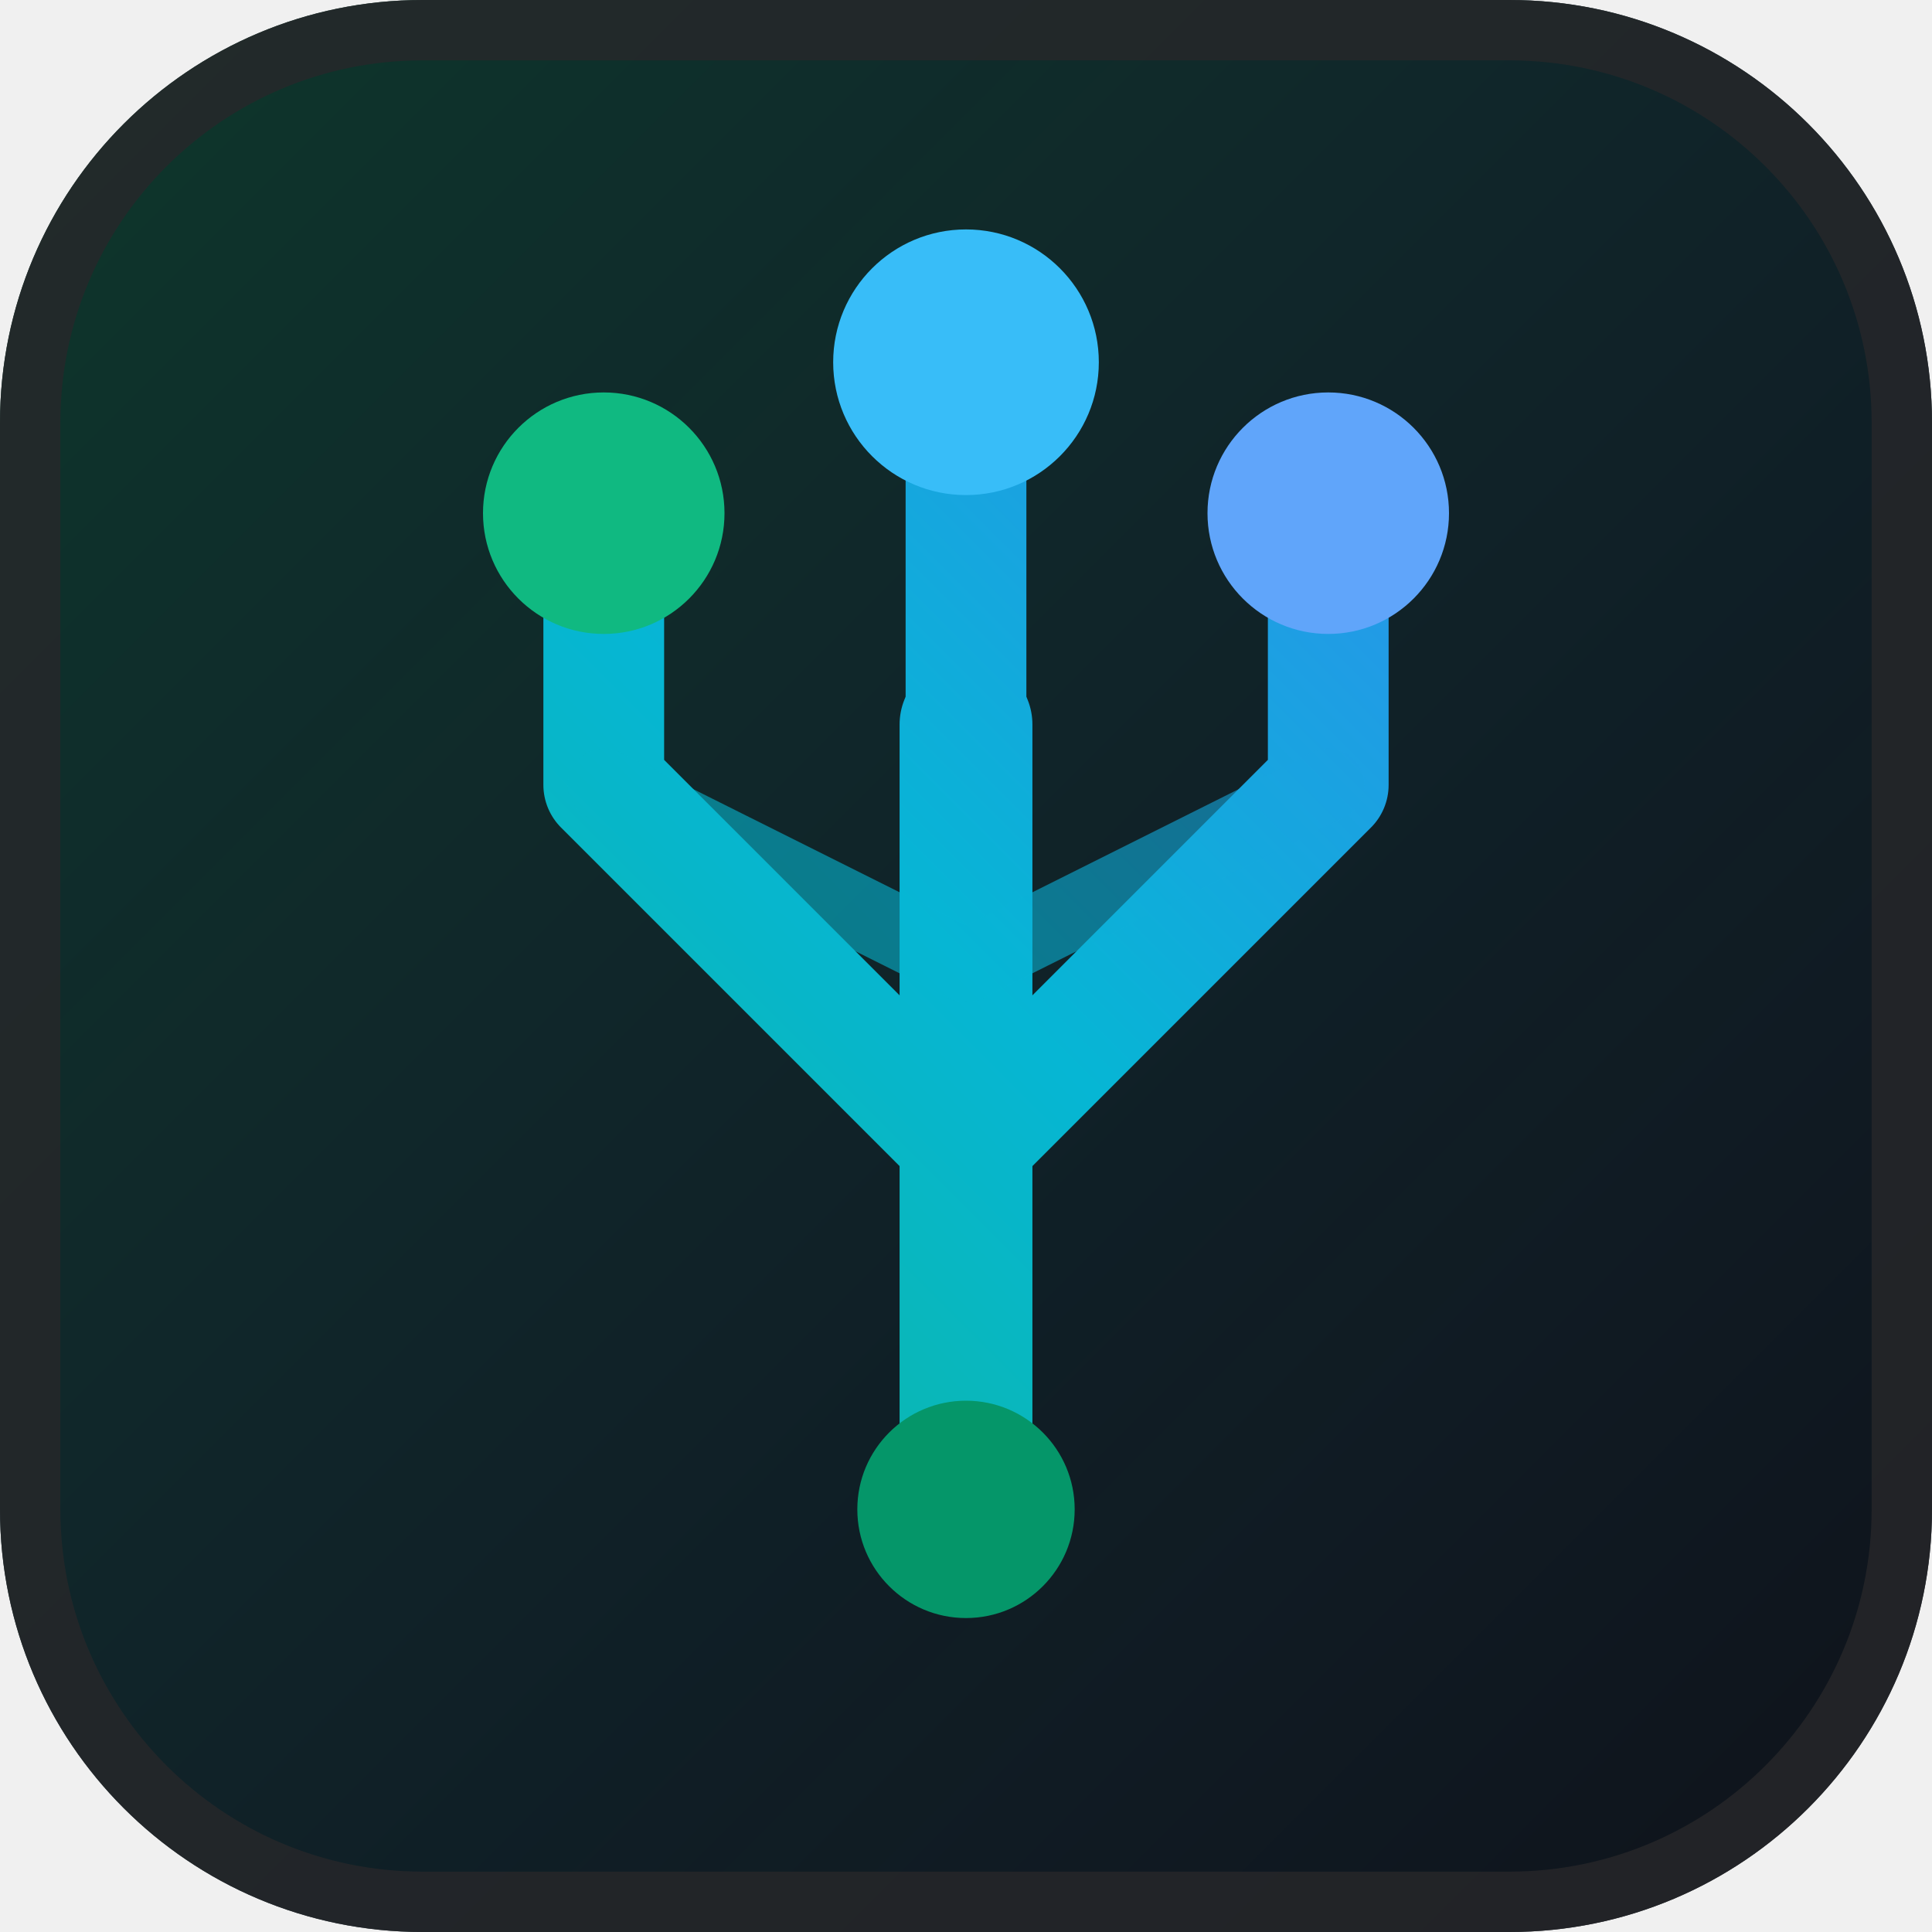
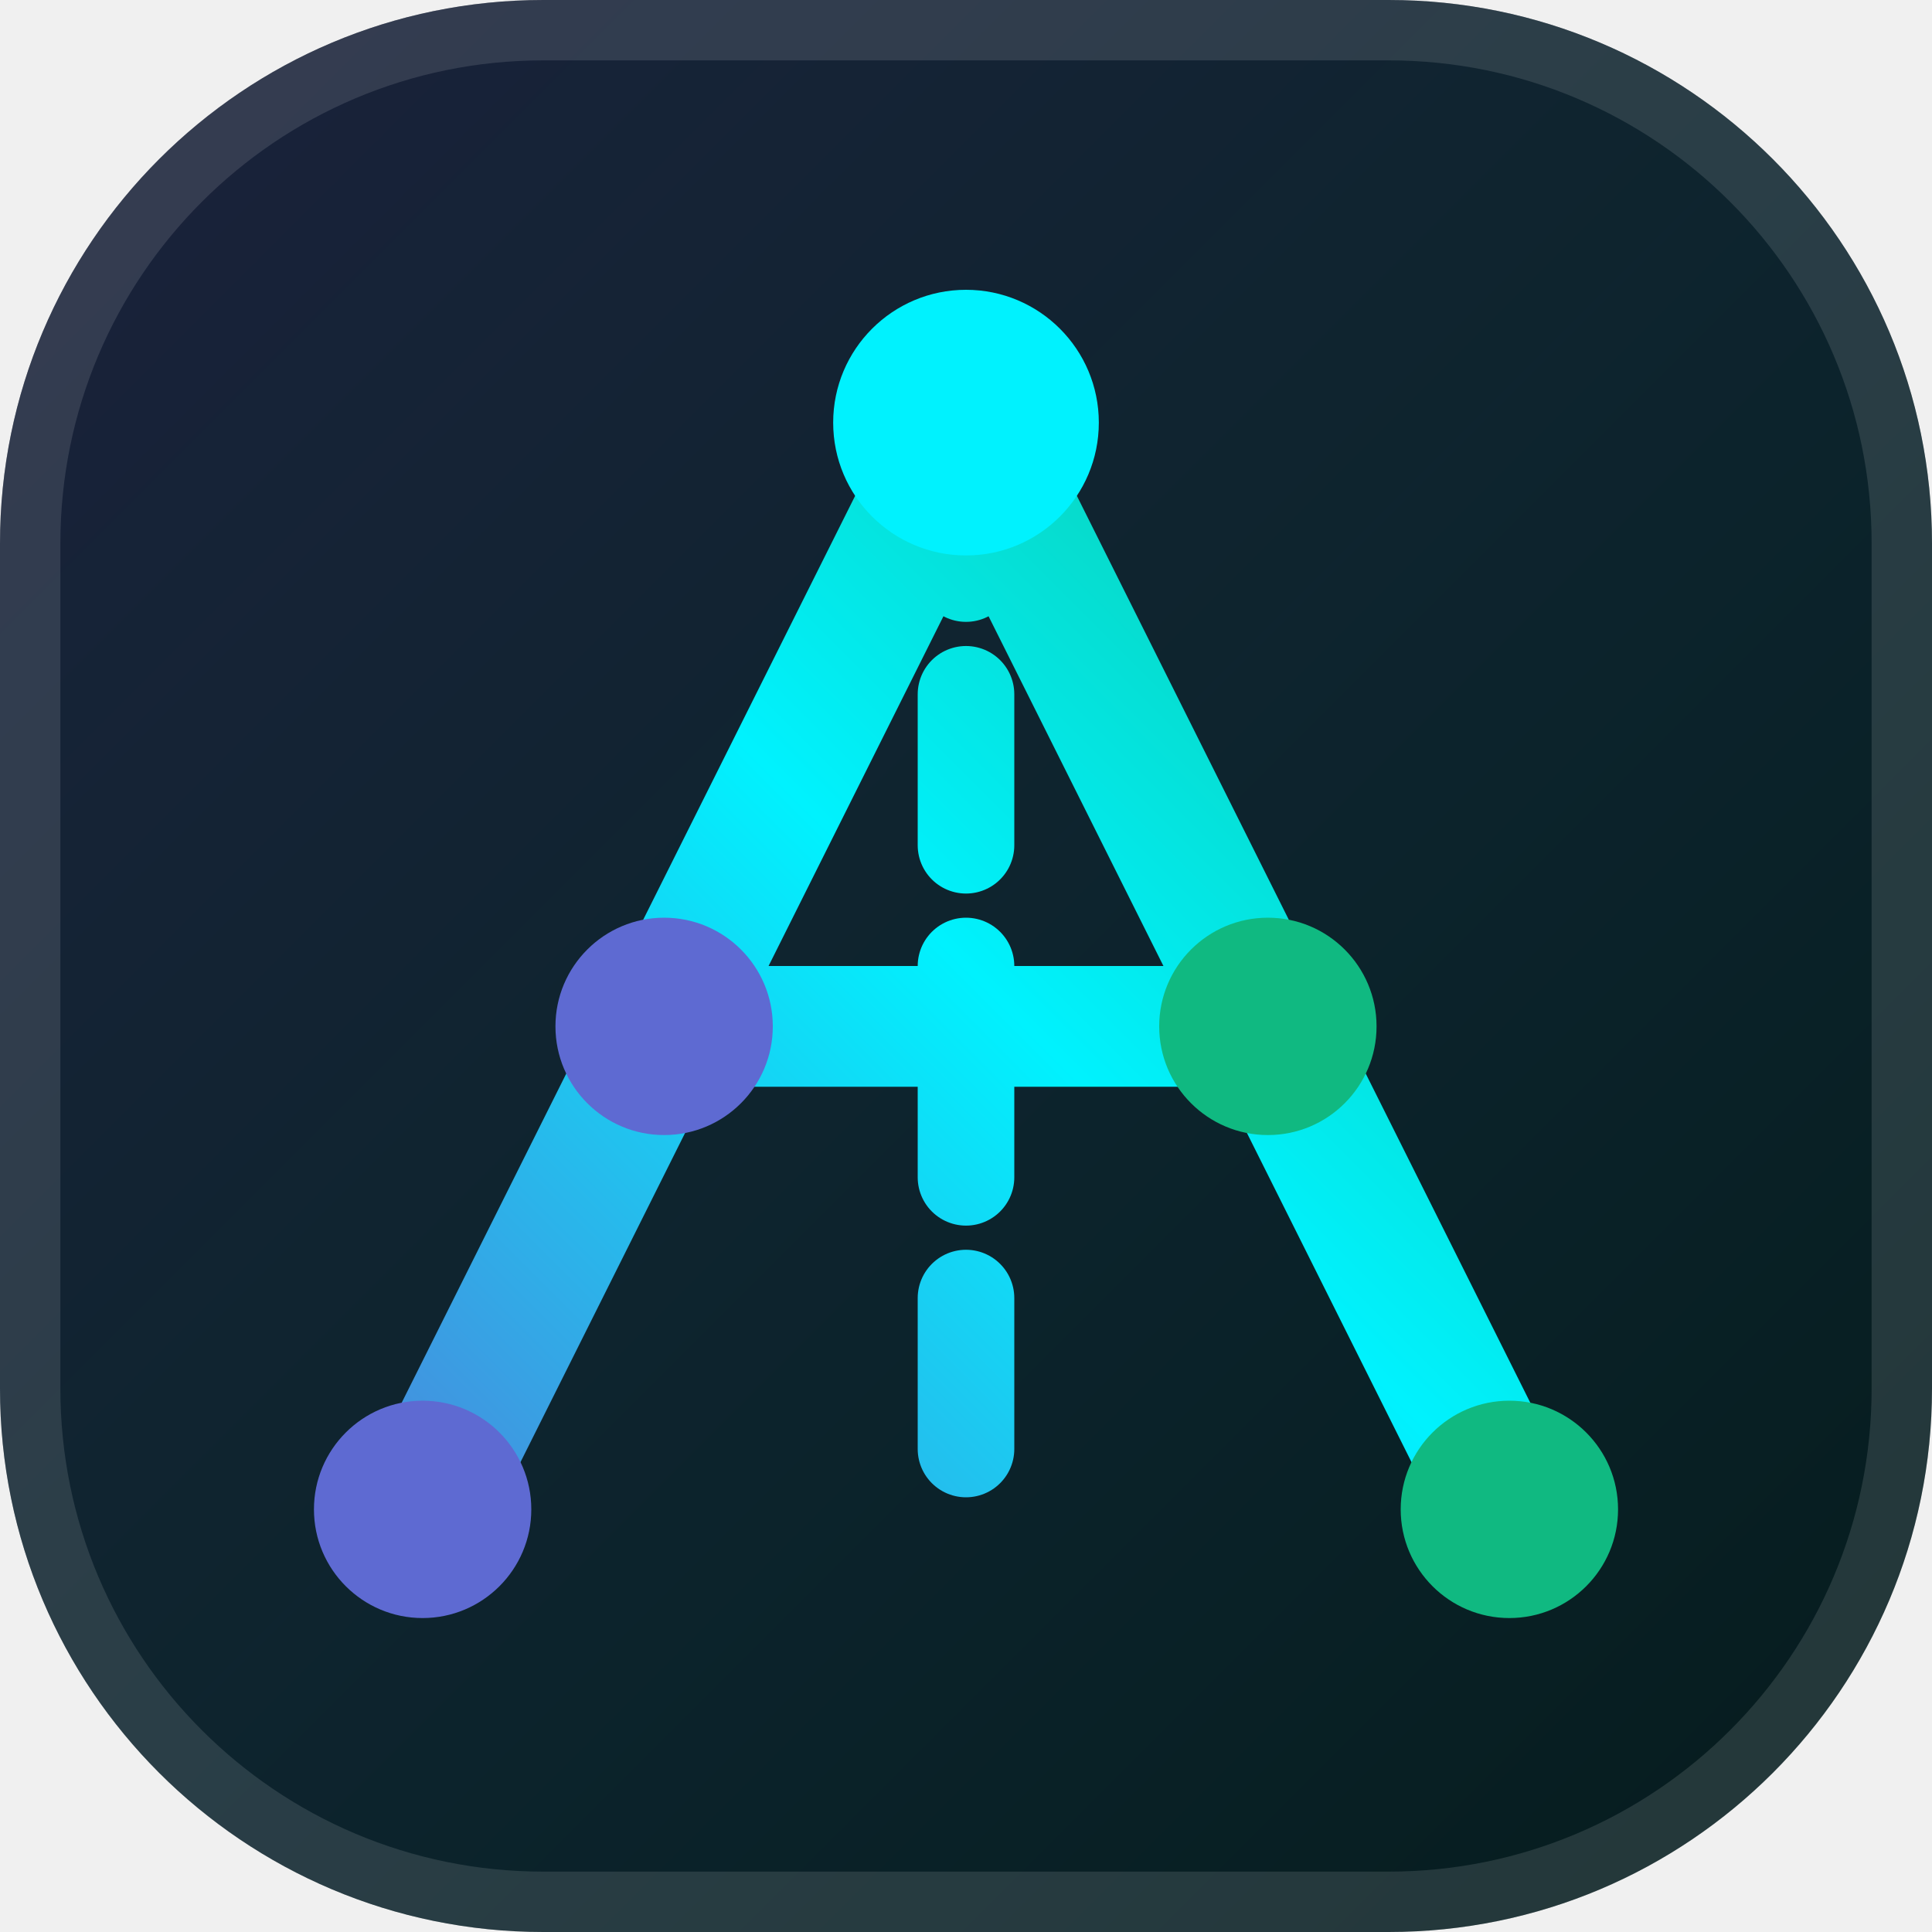
<svg xmlns="http://www.w3.org/2000/svg" viewBox="0 0 32 32" fill="none">
  <defs>
-     <linearGradient id="arbor-grad" x1="4" y1="28" x2="28" y2="4" gradientUnits="userSpaceOnUse">
-       <stop offset="0%" stop-color="#10b981" />
-       <stop offset="50%" stop-color="#06b6d4" />
-       <stop offset="100%" stop-color="#3b82f6" />
+     <linearGradient id="arbor-brand-grad" x1="4" y1="28" x2="28" y2="4" gradientUnits="userSpaceOnUse">
+       <stop offset="0%" stop-color="#5E6AD2" />
+       <stop offset="50%" stop-color="#00F2FE" />
+       <stop offset="100%" stop-color="#10B981" />
    </linearGradient>
-     <linearGradient id="arbor-glow" x1="0" y1="0" x2="32" y2="32" gradientUnits="userSpaceOnUse">
-       <stop offset="0%" stop-color="#10b981" stop-opacity="0.25" />
-       <stop offset="100%" stop-color="#3b82f6" stop-opacity="0.05" />
+     <linearGradient id="arbor-bg-glow" x1="0" y1="0" x2="32" y2="32" gradientUnits="userSpaceOnUse">
+       <stop offset="0%" stop-color="#5E6AD2" stop-opacity="0.25" />
+       <stop offset="100%" stop-color="#00F2FE" stop-opacity="0.08" />
    </linearGradient>
  </defs>
-   <rect width="32" height="32" rx="7" fill="#0c0d0e" />
-   <rect width="32" height="32" rx="7" fill="url(#arbor-glow)" />
-   <rect x="0.5" y="0.5" width="31" height="31" rx="6.5" stroke="#27272a" stroke-opacity="0.8" />
-   <line x1="16" y1="25" x2="16" y2="12" stroke="url(#arbor-grad)" stroke-width="2.2" stroke-linecap="round" />
-   <path d="M16 19 L10 13 L10 9" stroke="url(#arbor-grad)" stroke-width="2" stroke-linecap="round" stroke-linejoin="round" />
-   <path d="M16 19 L22 13 L22 9" stroke="url(#arbor-grad)" stroke-width="2" stroke-linecap="round" stroke-linejoin="round" />
-   <line x1="16" y1="12" x2="16" y2="7" stroke="url(#arbor-grad)" stroke-width="2" stroke-linecap="round" />
-   <path d="M10 13 L16 16 L22 13" stroke="url(#arbor-grad)" stroke-width="1.2" stroke-opacity="0.6" stroke-linecap="round" stroke-linejoin="round" />
-   <circle cx="16" cy="6" r="2.2" fill="#38bdf8" />
-   <circle cx="10" cy="8.5" r="2" fill="#10b981" />
-   <circle cx="22" cy="8.5" r="2" fill="#60a5fa" />
-   <circle cx="16" cy="25" r="1.8" fill="#059669" />
+   <rect width="32" height="32" rx="9" fill="#070809" />
+   <rect width="32" height="32" rx="9" fill="url(#arbor-bg-glow)" />
+   <rect x="0.5" y="0.5" width="31" height="31" rx="8.5" stroke="#ffffff" stroke-opacity="0.12" />
+   <path d="M7 25 L16 7 L25 25" stroke="url(#arbor-brand-grad)" stroke-width="2.2" stroke-linecap="round" stroke-linejoin="round" />
+   <path d="M11 17 H21" stroke="url(#arbor-brand-grad)" stroke-width="2" stroke-linecap="round" />
+   <path d="M16 7 V17 M16 17 V25" stroke="url(#arbor-brand-grad)" stroke-width="1.6" stroke-dasharray="2.5 2" stroke-linecap="round" />
+   <circle cx="16" cy="7" r="2.2" fill="#00F2FE" />
+   <circle cx="11" cy="17" r="1.8" fill="#5E6AD2" />
+   <circle cx="21" cy="17" r="1.8" fill="#10B981" />
+   <circle cx="7" cy="25" r="1.8" fill="#5E6AD2" />
+   <circle cx="25" cy="25" r="1.8" fill="#10B981" />
</svg>
